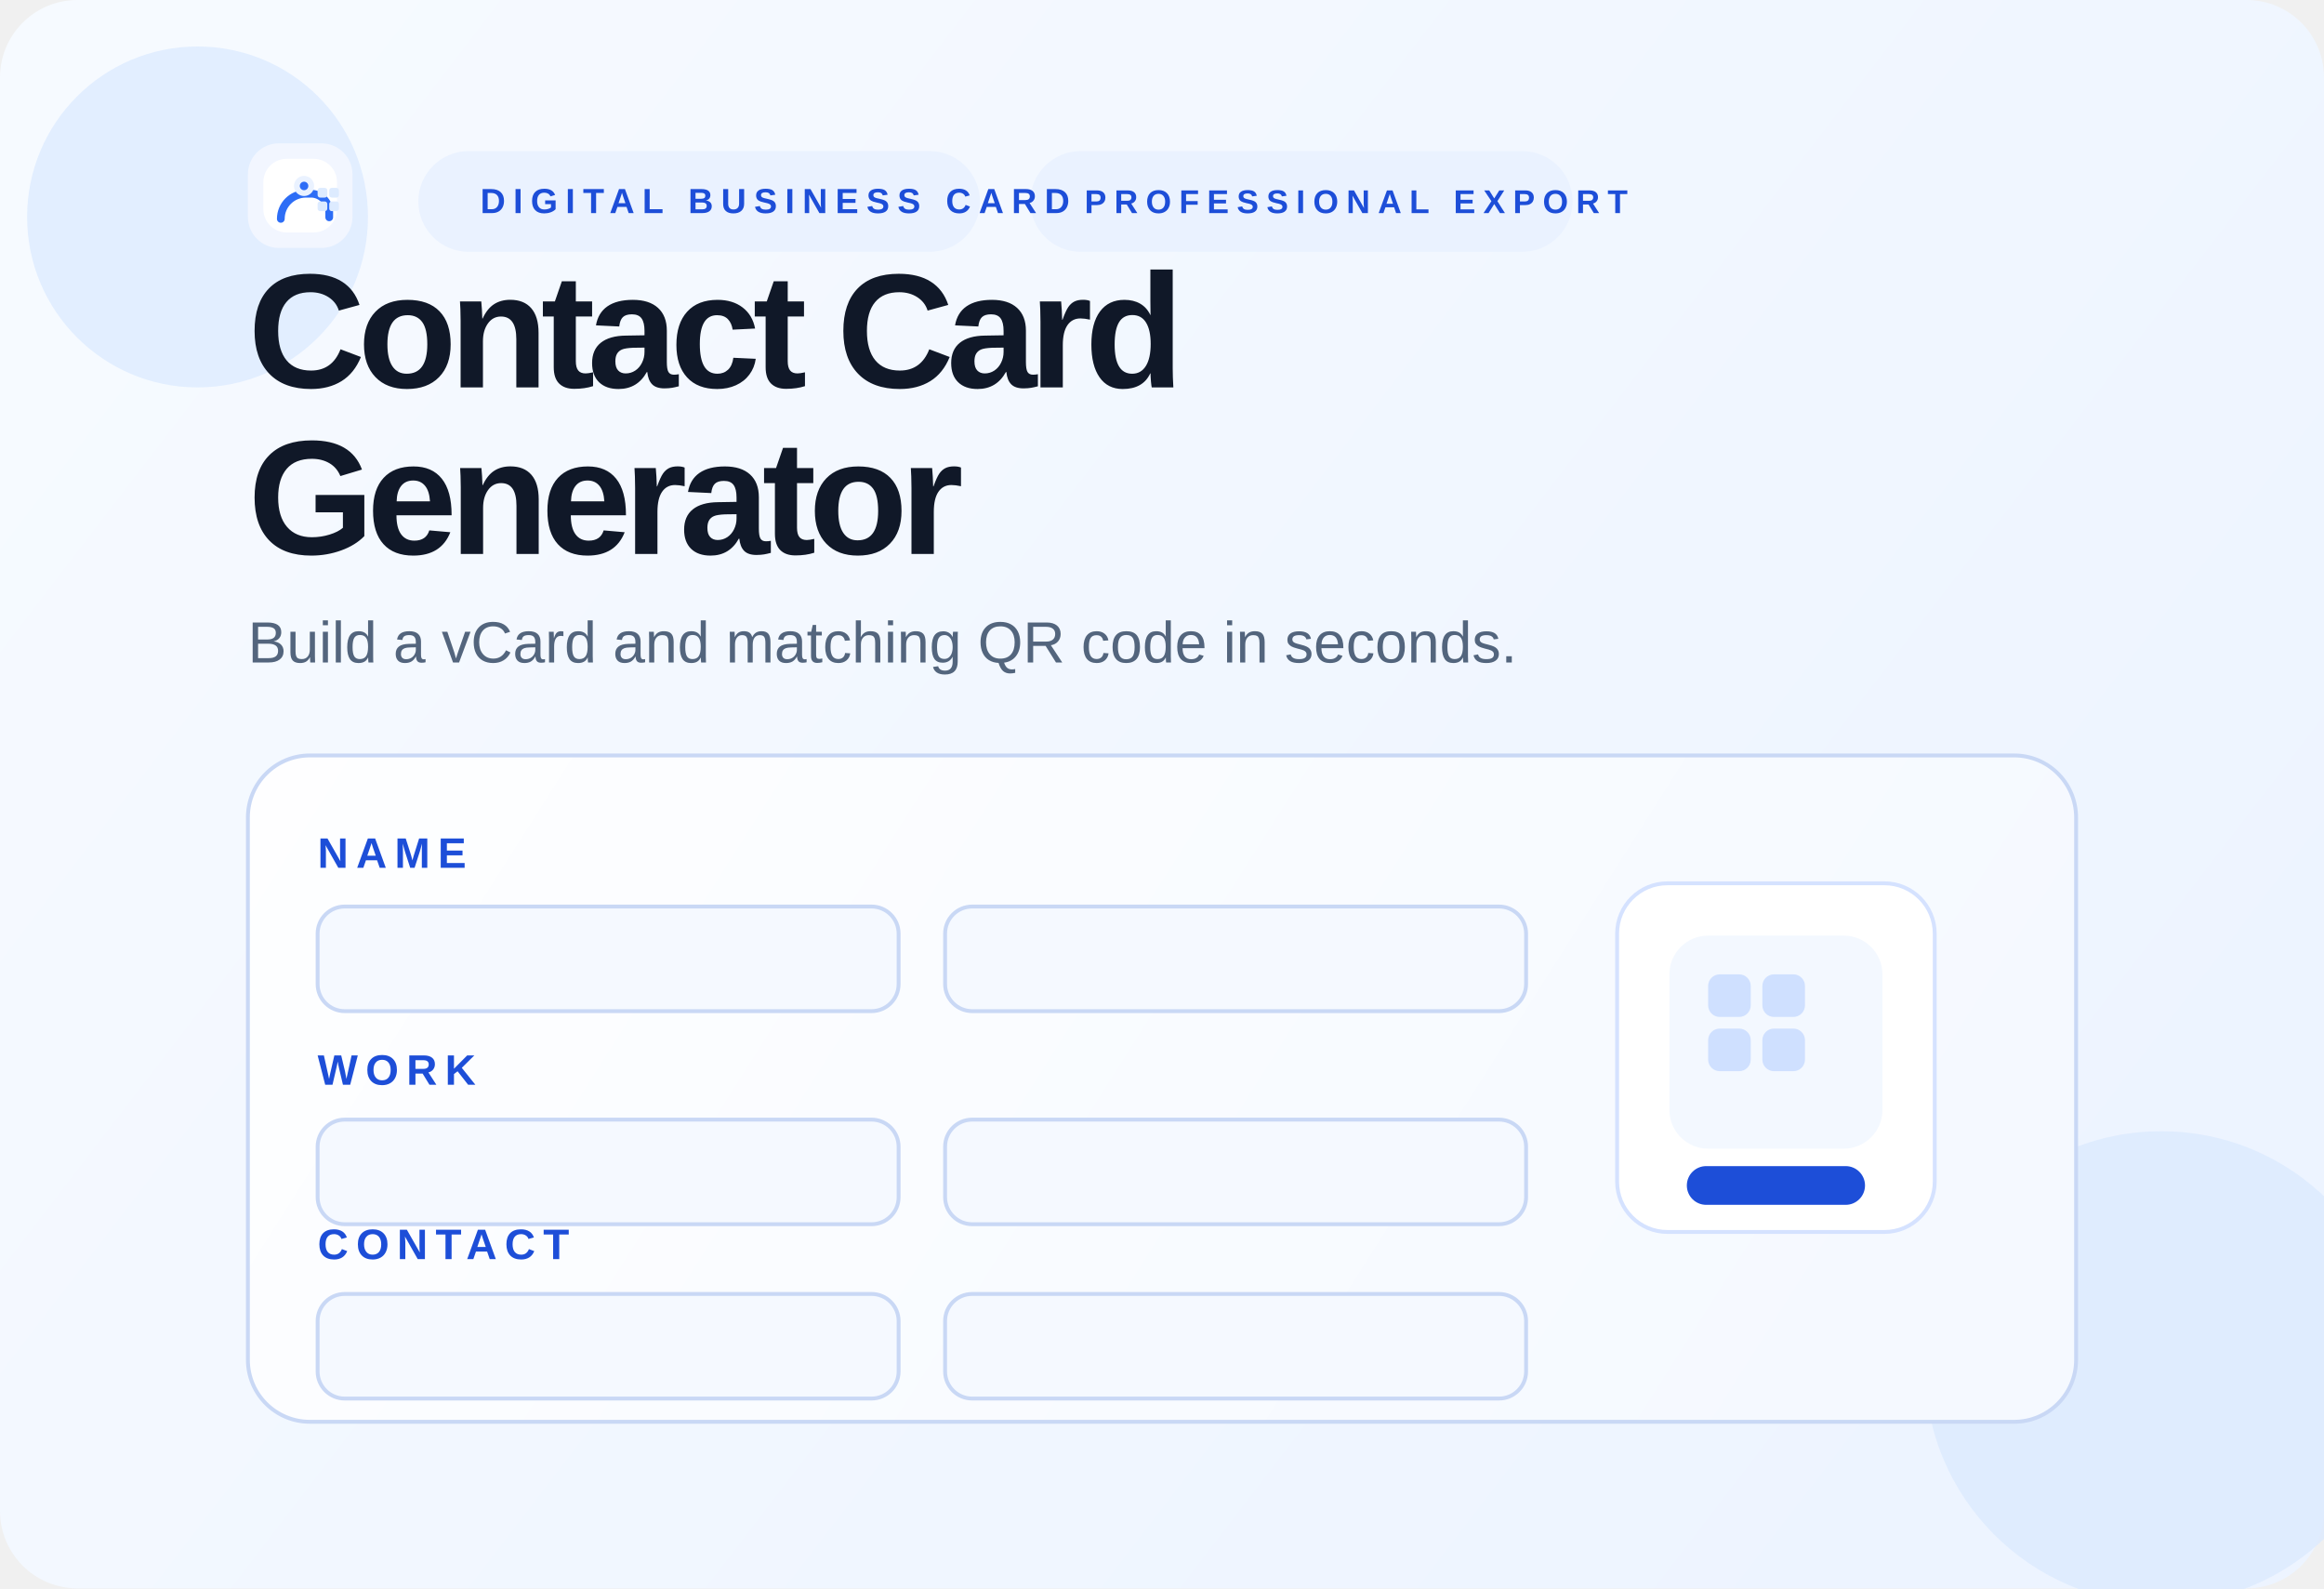
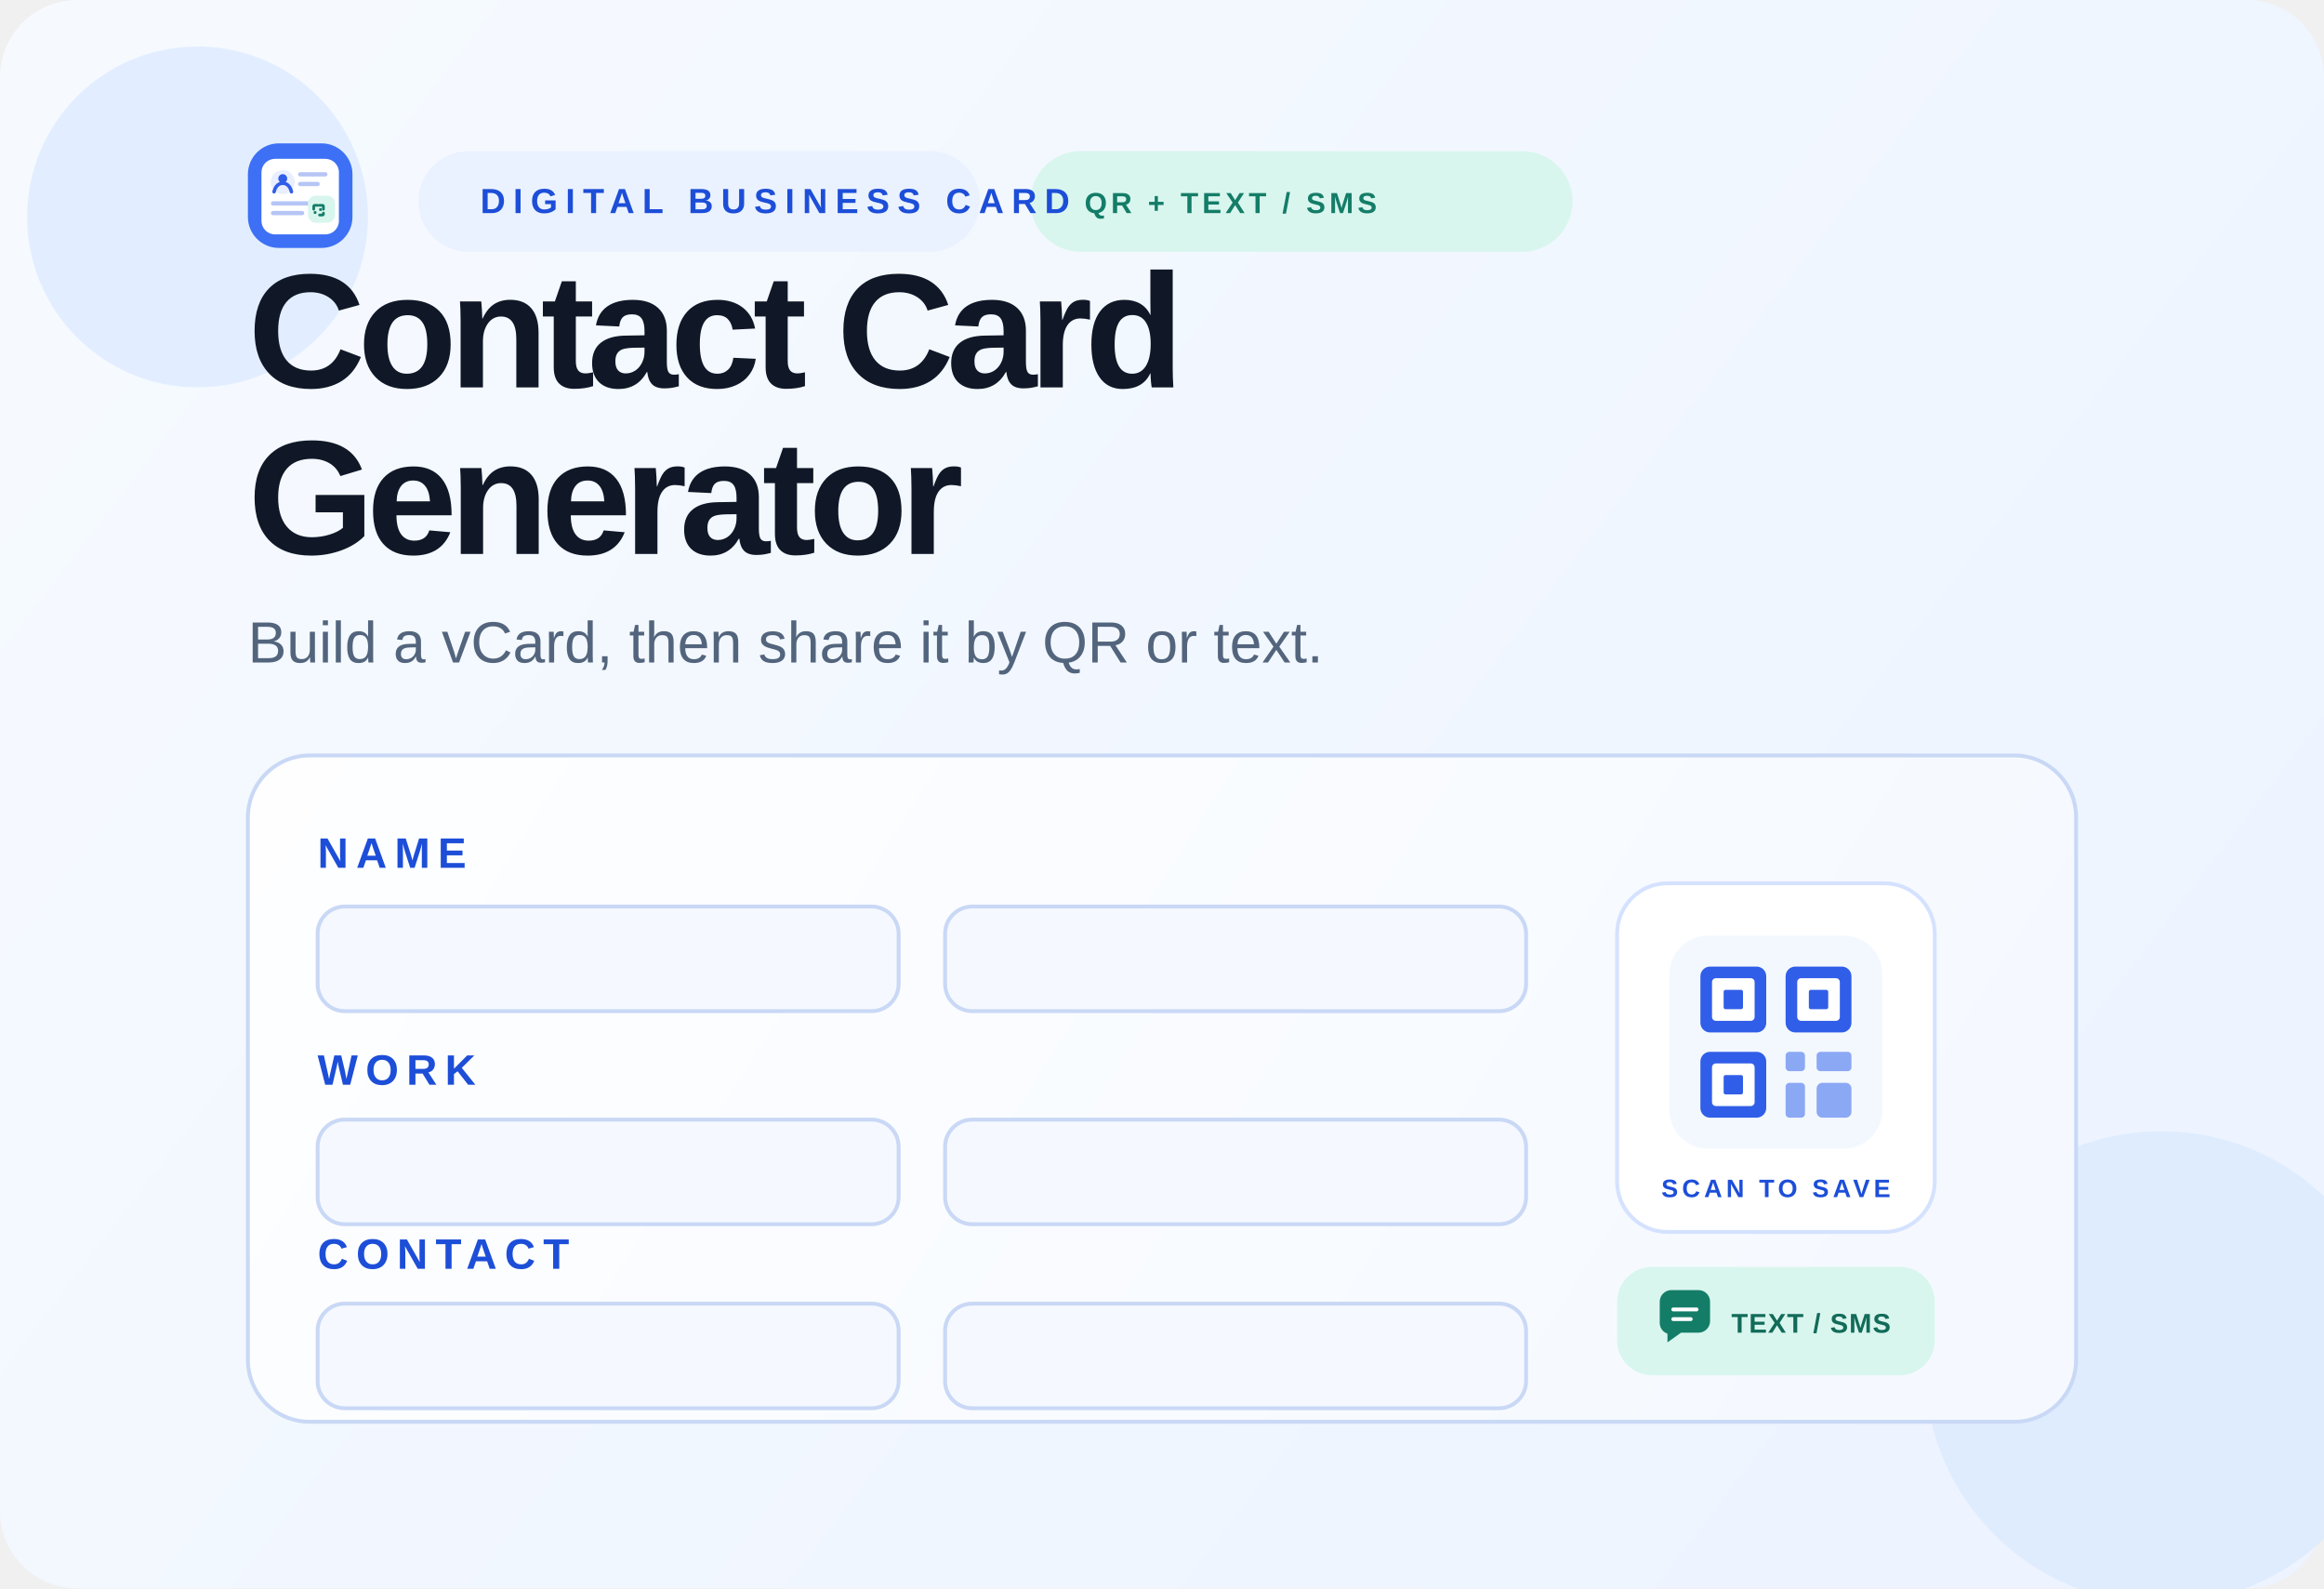
<svg xmlns="http://www.w3.org/2000/svg" width="1200" height="820" viewBox="0 0 1200 820" fill="none">
  <defs>
    <linearGradient id="bg" x1="113" y1="30" x2="1038" y2="740" gradientUnits="userSpaceOnUse">
      <stop stop-color="#F6FAFF" />
      <stop offset="1" stop-color="#EDF4FF" />
    </linearGradient>
    <linearGradient id="panel" x1="180" y1="120" x2="1000" y2="640" gradientUnits="userSpaceOnUse">
      <stop stop-color="#FFFFFF" />
      <stop offset="1" stop-color="#F5F9FF" />
    </linearGradient>
    <linearGradient id="brand" x1="192" y1="102" x2="316" y2="228" gradientUnits="userSpaceOnUse">
-       <stop stop-color="#2D6DF6" />
-       <stop offset="1" stop-color="#1D4ED8" />
+       <stop stop-color="#3D70F5" />
+       <stop offset="1" stop-color="#2347BD" />
    </linearGradient>
  </defs>
  <rect width="1200" height="820" rx="40" fill="url(#bg)" />
  <circle cx="102" cy="112" r="88" fill="#DDEBFF" opacity="0.8" />
  <circle cx="1116" cy="706" r="122" fill="#DCEAFE" opacity="0.8" />
  <g transform="translate(128 74)">
-     <rect x="0" y="0" width="54" height="54" rx="16" fill="#F2F6FF" />
-     <rect x="8" y="8" width="38" height="38" rx="12" fill="white" />
-     <path d="M17 39C17 31.8 22.8 26 30 26H32.6C37.7 26 42 30.3 42 35.4V38.2" stroke="url(#brand)" stroke-width="4" stroke-linecap="round" />
-     <circle cx="29" cy="22" r="5.2" fill="#EAF2FF" />
-     <circle cx="29" cy="22" r="2.2" fill="url(#brand)" />
-     <rect x="36" y="23" width="5" height="5" rx="1.3" fill="#DDEBFF" />
-     <rect x="36" y="30" width="5" height="5" rx="1.3" fill="#DDEBFF" />
-     <rect x="42" y="23" width="5" height="5" rx="1.3" fill="#DDEBFF" />
-     <rect x="42" y="30" width="5" height="5" rx="1.3" fill="#DDEBFF" />
+     <rect x="0" y="0" width="54" height="54" rx="16" fill="url(#brand)" />
+     <rect x="7" y="8" width="40" height="39" rx="7" fill="white" />
+     <circle cx="18" cy="20" r="6.2" fill="#E9EFFF" />
+     <circle cx="18" cy="18.2" r="2.3" fill="#315EE8" />
+     <path d="M13.5 25C14.2 22.1 15.9 20.6 18 20.6C20.1 20.6 21.8 22.1 22.5 25" stroke="#315EE8" stroke-width="1.8" stroke-linecap="round" />
+     <path d="M27 16H40M27 21H36M13 31H39M13 36H28" stroke="#B6C5F5" stroke-width="2.2" stroke-linecap="round" />
+     <rect x="31" y="27" width="14" height="14" rx="4" fill="#D9F6EE" />
+     <path d="M34 34V32.5C34 32.2 34.2 32 34.5 32H36M37 32H38.5C38.8 32 39 32.2 39 32.5V34M39 36V36.5C39 36.8 38.8 37 38.5 37H37" stroke="#147D68" stroke-width="1.4" stroke-linecap="round" stroke-linejoin="round" />
+     <rect x="34" y="35" width="1.4" height="1.4" rx=".35" fill="#147D68" />
+     <rect x="36.8" y="33.5" width="1.4" height="1.4" rx=".35" fill="#147D68" />
  </g>
  <rect x="216" y="78" width="290" height="52" rx="26" fill="#EAF2FF" />
-   <rect x="532" y="78" width="280" height="52" rx="26" fill="#EAF2FF" />
+   <rect x="532" y="78" width="280" height="52" rx="26" fill="#D9F6EE" />
  <text x="248" y="110" fill="#1D4ED8" font-family="Arial, Helvetica, sans-serif" font-size="18" font-weight="700" letter-spacing="4">DIGITAL BUSINESS CARD</text>
-   <text x="560" y="110" fill="#1D4ED8" font-family="Arial, Helvetica, sans-serif" font-size="17" font-weight="700" letter-spacing="4">PROFESSIONAL EXPORT</text>
+   <text x="560" y="110" fill="#147D68" font-family="Arial, Helvetica, sans-serif" font-size="15" font-weight="700" letter-spacing="2">QR + TEXT / SMS</text>
  <text x="128" y="200" fill="#101828" font-family="Arial, Helvetica, sans-serif" font-size="84" font-weight="900" letter-spacing="-4">Contact Card</text>
  <text x="128" y="286" fill="#101828" font-family="Arial, Helvetica, sans-serif" font-size="84" font-weight="900" letter-spacing="-4">Generator</text>
-   <text x="128" y="342" fill="#53657D" font-family="Arial, Helvetica, sans-serif" font-size="30" font-weight="500">Build a vCard and matching QR code in seconds.</text>
+   <text x="128" y="342" fill="#53657D" font-family="Arial, Helvetica, sans-serif" font-size="30" font-weight="500">Build a vCard, then share it by QR or text.</text>
  <rect x="128" y="390" width="944" height="344" rx="32" fill="url(#panel)" stroke="#C9D8F5" stroke-width="2" />
  <g>
    <text x="164" y="448" fill="#1D4ED8" font-family="Arial, Helvetica, sans-serif" font-size="22" font-weight="800" letter-spacing="4">NAME</text>
    <rect x="164" y="468" width="300" height="54" rx="14" fill="#F5F9FF" stroke="#C9D8F5" stroke-width="2" />
    <rect x="488" y="468" width="300" height="54" rx="14" fill="#F5F9FF" stroke="#C9D8F5" stroke-width="2" />
    <text x="164" y="560" fill="#1D4ED8" font-family="Arial, Helvetica, sans-serif" font-size="22" font-weight="800" letter-spacing="4">WORK</text>
    <rect x="164" y="578" width="300" height="54" rx="14" fill="#F5F9FF" stroke="#C9D8F5" stroke-width="2" />
    <rect x="488" y="578" width="300" height="54" rx="14" fill="#F5F9FF" stroke="#C9D8F5" stroke-width="2" />
-     <text x="164" y="650" fill="#1D4ED8" font-family="Arial, Helvetica, sans-serif" font-size="22" font-weight="800" letter-spacing="4">CONTACT</text>
-     <rect x="164" y="668" width="300" height="54" rx="14" fill="#F5F9FF" stroke="#C9D8F5" stroke-width="2" />
-     <rect x="488" y="668" width="300" height="54" rx="14" fill="#F5F9FF" stroke="#C9D8F5" stroke-width="2" />
+     <text x="164" y="655" fill="#1D4ED8" font-family="Arial, Helvetica, sans-serif" font-size="22" font-weight="800" letter-spacing="4">CONTACT</text>
+     <rect x="164" y="673" width="300" height="54" rx="14" fill="#F5F9FF" stroke="#C9D8F5" stroke-width="2" />
+     <rect x="488" y="673" width="300" height="54" rx="14" fill="#F5F9FF" stroke="#C9D8F5" stroke-width="2" />
  </g>
  <g transform="translate(835 456)">
    <rect x="0" y="0" width="164" height="180" rx="26" fill="#FFFFFF" stroke="#D5E2FF" stroke-width="2" />
    <rect x="27" y="27" width="110" height="110" rx="20" fill="#F3F8FF" />
-     <rect x="47" y="47" width="22" height="22" rx="6" fill="#CFE0FF" />
-     <rect x="75" y="47" width="22" height="22" rx="6" fill="#CFE0FF" />
-     <rect x="47" y="75" width="22" height="22" rx="6" fill="#CFE0FF" />
-     <rect x="75" y="75" width="22" height="22" rx="6" fill="#CFE0FF" />
-     <rect x="36" y="146" width="92" height="20" rx="10" fill="#1D4ED8" />
+     <rect x="43" y="43" width="34" height="34" rx="5" fill="#315EE8" />
+     <rect x="49" y="49" width="22" height="22" rx="2" fill="white" />
+     <rect x="55" y="55" width="10" height="10" rx="1" fill="#315EE8" />
+     <rect x="87" y="43" width="34" height="34" rx="5" fill="#315EE8" />
+     <rect x="93" y="49" width="22" height="22" rx="2" fill="white" />
+     <rect x="99" y="55" width="10" height="10" rx="1" fill="#315EE8" />
+     <rect x="43" y="87" width="34" height="34" rx="5" fill="#315EE8" />
+     <rect x="49" y="93" width="22" height="22" rx="2" fill="white" />
+     <rect x="55" y="99" width="10" height="10" rx="1" fill="#315EE8" />
+     <rect x="87" y="87" width="10" height="10" rx="2" fill="#8BA8F4" />
+     <rect x="103" y="87" width="18" height="10" rx="2" fill="#8BA8F4" />
+     <rect x="87" y="103" width="10" height="18" rx="2" fill="#8BA8F4" />
+     <rect x="103" y="103" width="18" height="18" rx="3" fill="#8BA8F4" />
+     <text x="82" y="162" text-anchor="middle" fill="#1D4ED8" font-family="Arial, Helvetica, sans-serif" font-size="13" font-weight="800" letter-spacing="2">SCAN TO SAVE</text>
+   </g>
+   <g transform="translate(835 654)">
+     <rect x="0" y="0" width="164" height="56" rx="18" fill="#D9F6EE" />
+     <path d="M22 18C22 14.7 24.7 12 28 12H42C45.3 12 48 14.7 48 18V28C48 31.3 45.3 34 42 34H33L26 39V34.5C23.6 33.7 22 31.5 22 28.9V18Z" fill="#147D68" />
+     <path d="M29 22H41M29 27H38" stroke="white" stroke-width="2" stroke-linecap="round" />
+     <text x="59" y="34" fill="#126B59" font-family="Arial, Helvetica, sans-serif" font-size="14" font-weight="800" letter-spacing="0.5">TEXT / SMS</text>
  </g>
</svg>
